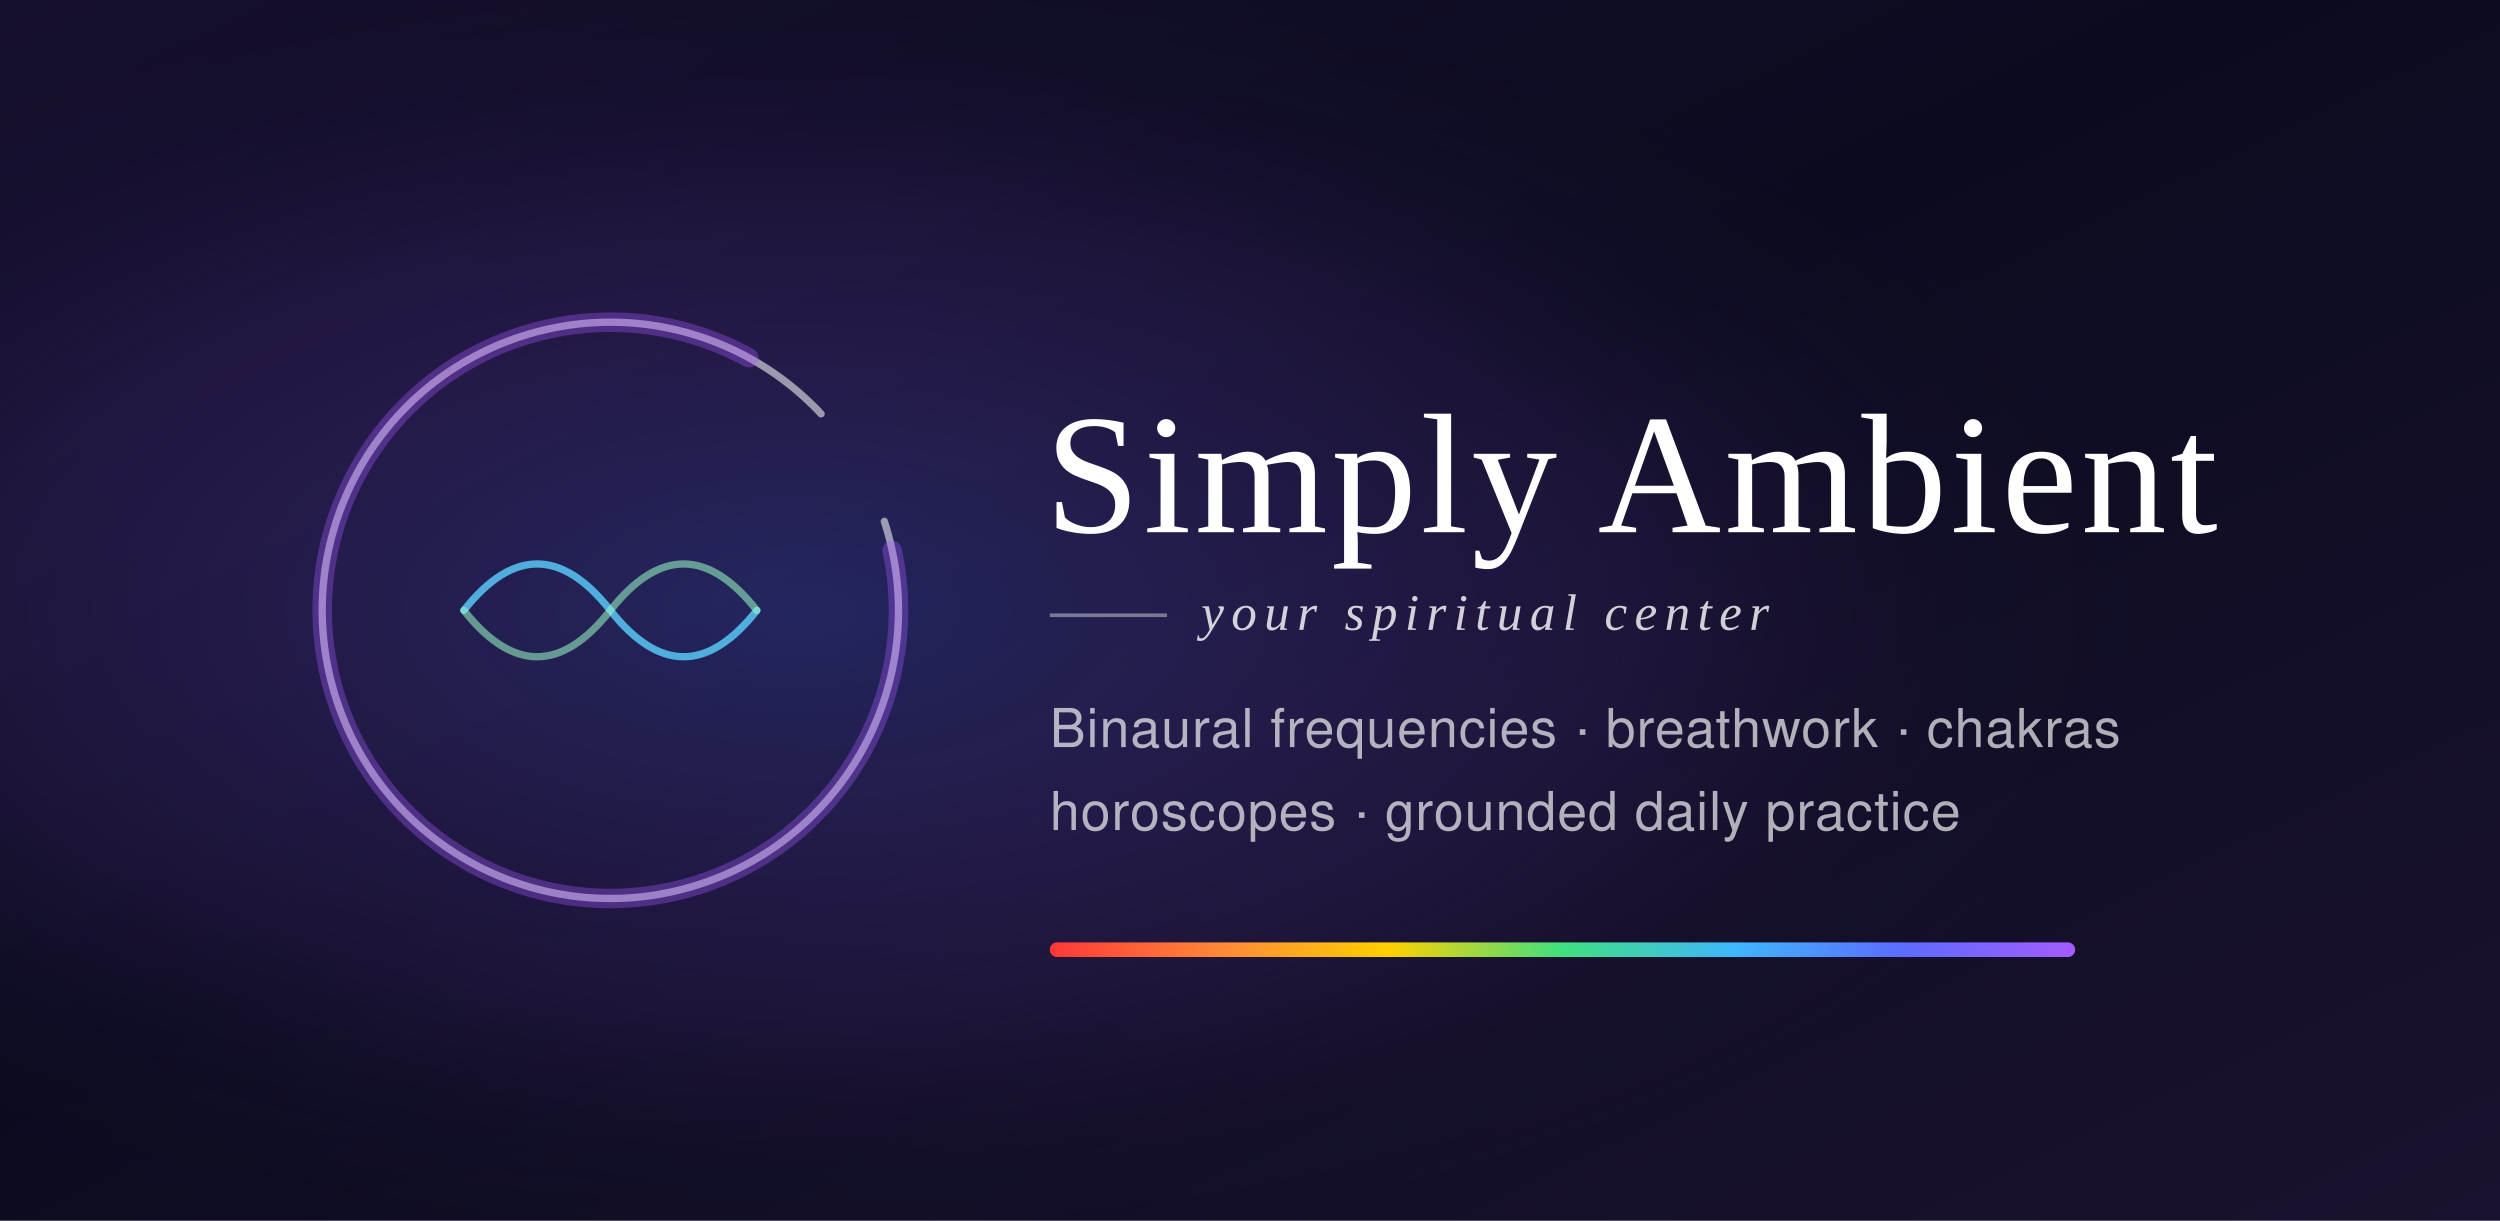
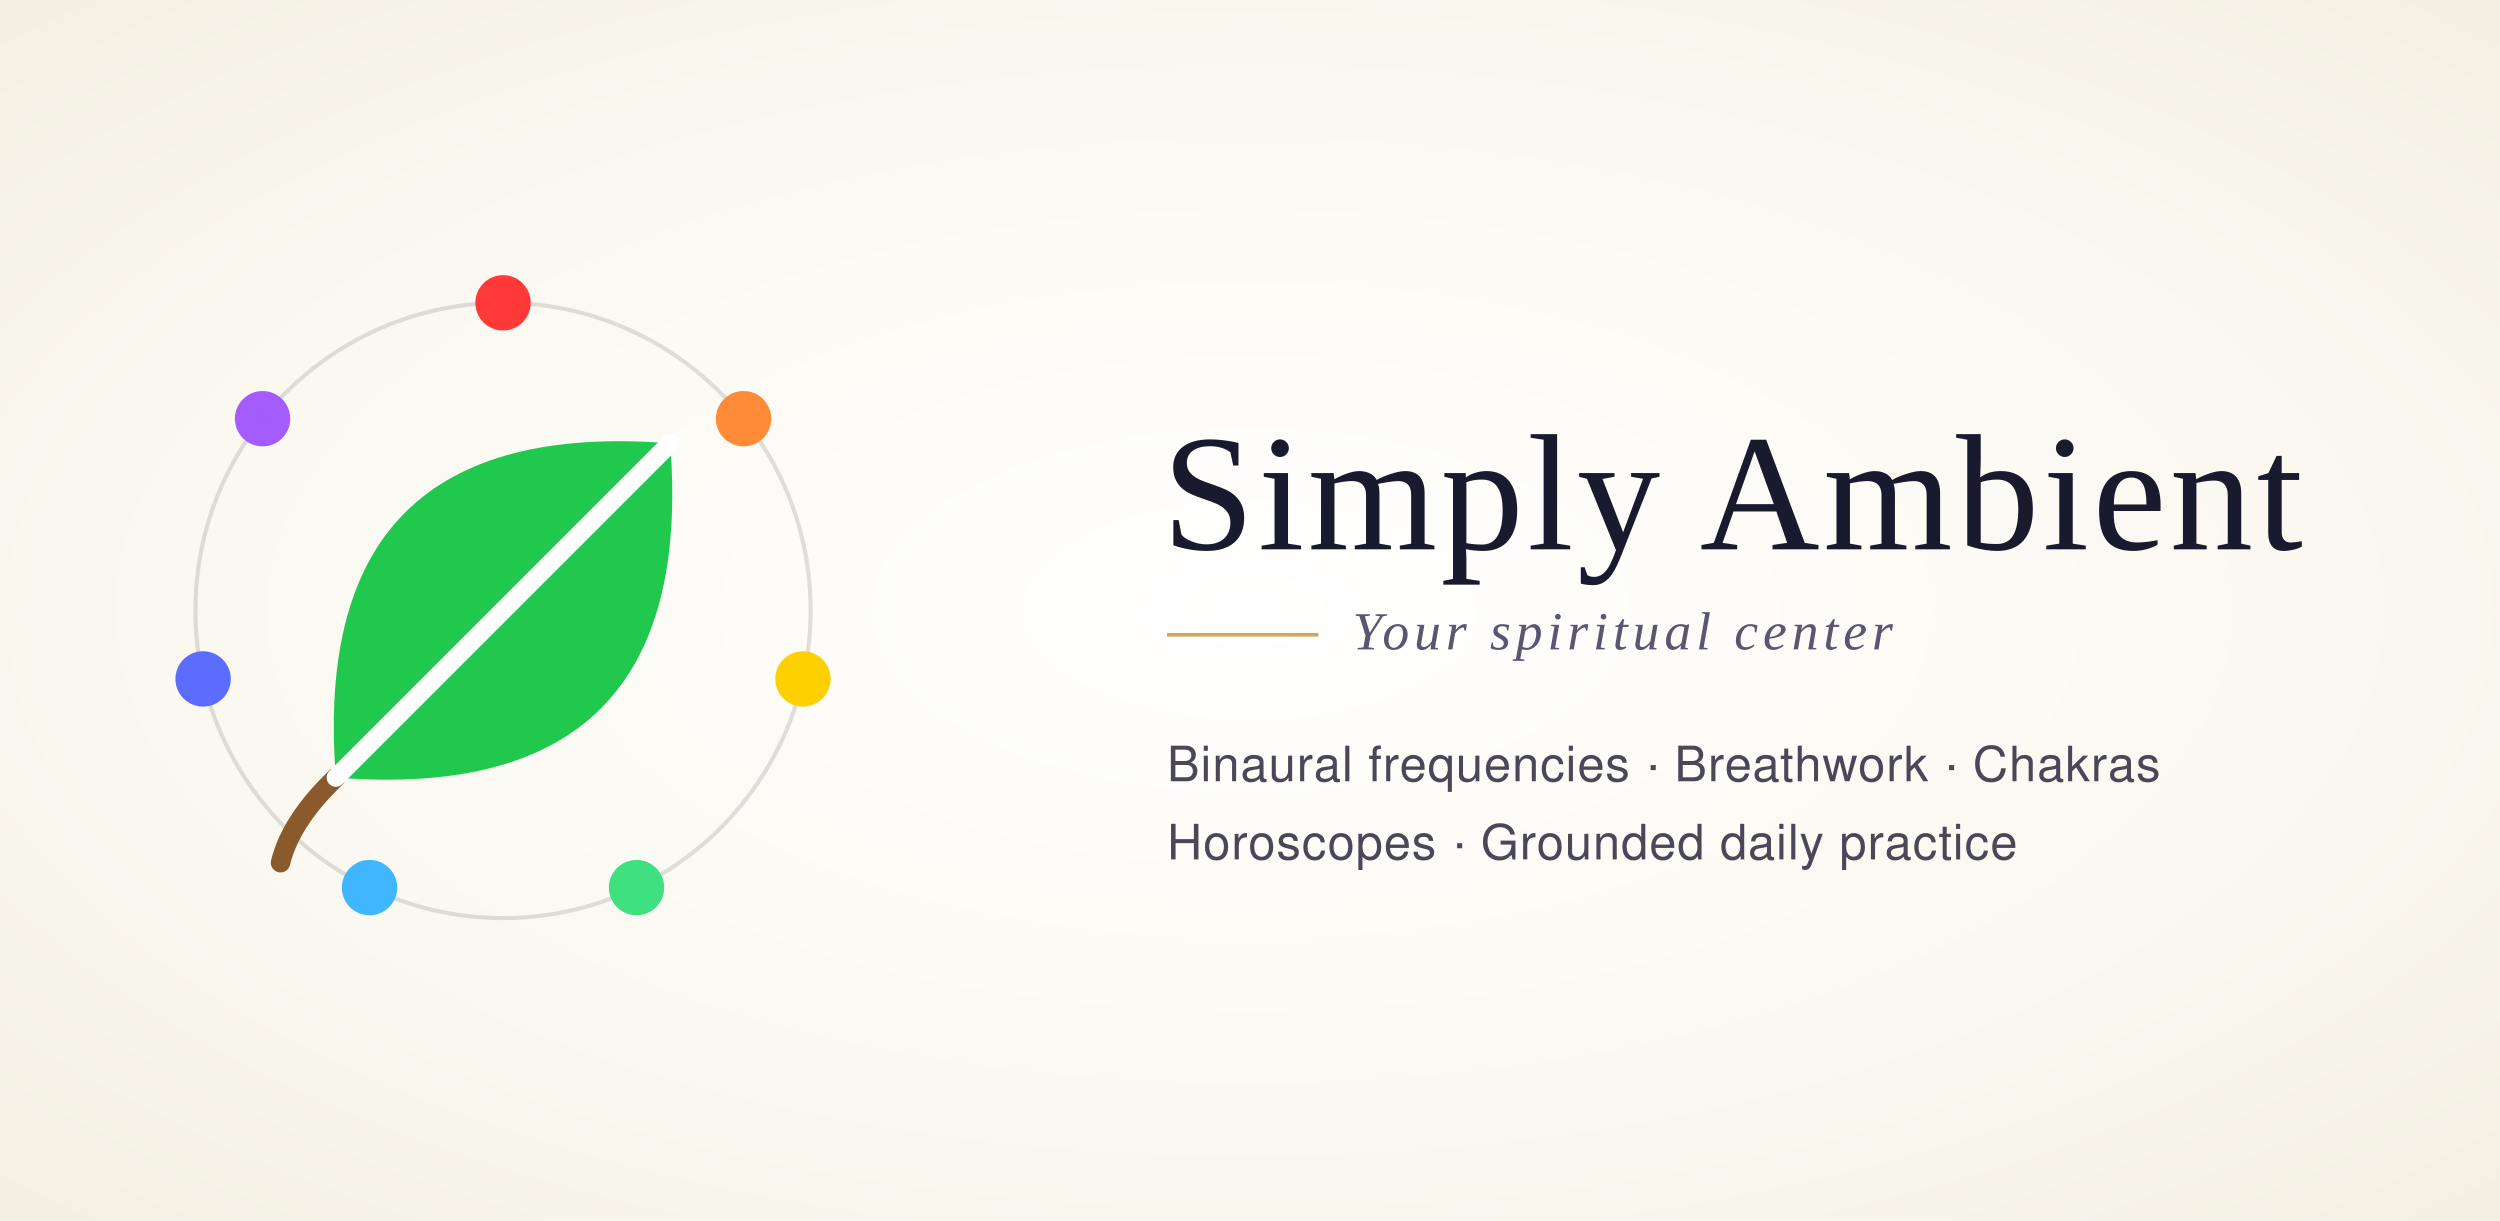
<svg xmlns="http://www.w3.org/2000/svg" width="1024" height="500" viewBox="0 0 1024 500">
  <defs>
-     <linearGradient id="bg" x1="0%" y1="0%" x2="100%" y2="100%">
-       <stop offset="0%" stop-color="#150F2E" />
-       <stop offset="45%" stop-color="#0B0B1F" />
-       <stop offset="100%" stop-color="#1A1230" />
-     </linearGradient>
-     <radialGradient id="glow" cx="32%" cy="50%" r="55%">
-       <stop offset="0%" stop-color="#5B6CFF" stop-opacity="0.28" />
-       <stop offset="60%" stop-color="#A45BFF" stop-opacity="0.10" />
-       <stop offset="100%" stop-color="#0B0B1F" stop-opacity="0" />
+     <radialGradient id="bg" cx="50%" cy="50%" r="80%">
+       <stop offset="0%" stop-color="#FFFFFF" />
+       <stop offset="60%" stop-color="#FAF7EE" />
+       <stop offset="100%" stop-color="#F0EBDD" />
    </radialGradient>
-     <linearGradient id="spectrum" x1="0%" y1="0%" x2="100%" y2="0%">
-       <stop offset="0%" stop-color="#FF3838" />
-       <stop offset="17%" stop-color="#FF8A38" />
-       <stop offset="33%" stop-color="#FFD000" />
-       <stop offset="50%" stop-color="#3FE07F" />
-       <stop offset="67%" stop-color="#3FB6FF" />
-       <stop offset="83%" stop-color="#5B6CFF" />
-       <stop offset="100%" stop-color="#A45BFF" />
-     </linearGradient>
  </defs>
  <rect width="1024" height="500" fill="url(#bg)" />
-   <rect width="1024" height="500" fill="url(#glow)" />
-   <g transform="translate(250 250)">
-     <circle cx="0" cy="0" r="118" fill="none" stroke="#ffffff" stroke-opacity="0.55" stroke-width="3" stroke-linecap="round" stroke-dasharray="690 60" transform="rotate(-18)" />
-     <circle cx="0" cy="0" r="118" fill="none" stroke="#A45BFF" stroke-opacity="0.35" stroke-width="8" stroke-linecap="round" stroke-dasharray="640 110" transform="rotate(-12)" />
-     <path d="M -60 0 Q -30 -38 0 0 Q 30 38 60 0" fill="none" stroke="#5BD0FF" stroke-opacity="0.8" stroke-width="3" stroke-linecap="round" />
-     <path d="M -60 0 Q -30 38 0 0 Q 30 -38 60 0" fill="none" stroke="#9affc8" stroke-opacity="0.55" stroke-width="3" stroke-linecap="round" />
+   <g transform="translate(-9 35) scale(0.42)">
+     <circle cx="512" cy="512" r="300" fill="none" stroke="#000000" stroke-opacity="0.12" stroke-width="4" />
+     <circle cx="512.0" cy="212.0" r="27" fill="#FF3838" />
+     <circle cx="746.6" cy="325.0" r="27" fill="#FF8A38" />
+     <circle cx="804.5" cy="578.8" r="27" fill="#FFD000" />
+     <circle cx="642.2" cy="782.3" r="27" fill="#3FE07F" />
+     <circle cx="381.8" cy="782.3" r="27" fill="#3FB6FF" />
+     <circle cx="219.5" cy="578.8" r="27" fill="#5B6CFF" />
+     <circle cx="277.5" cy="325.0" r="27" fill="#A45BFF" />
+     <path d="M 349 675 Q 305 717 295 758" fill="none" stroke="#8A5A2C" stroke-width="19" stroke-linecap="round" />
+     <path d="M 349 675 Q 703 703 675 349 Q 321 321 349 675 Z" fill="#20C94E" />
+     <path d="M 349 675 L 675 349" fill="none" stroke="#FFFFFF" stroke-width="18" stroke-linecap="round" />
  </g>
-   <text x="428" y="218" font-family="Georgia, 'Times New Roman', serif" font-size="70" fill="#FFFFFF" letter-spacing="1.5">Simply Ambient</text>
-   <line x1="430" y1="252" x2="478" y2="252" stroke="#ffffff" stroke-opacity="0.4" stroke-width="1.5" />
-   <text x="492" y="258" font-family="Georgia, 'Times New Roman', serif" font-size="21" font-style="italic" fill="#ffffffcc" letter-spacing="3">your spiritual center</text>
-   <text x="430" y="306" font-family="Helvetica, Arial, sans-serif" font-size="22" fill="#ffffffaa" letter-spacing="0.4">Binaural frequencies · breathwork · chakras</text>
-   <text x="430" y="340" font-family="Helvetica, Arial, sans-serif" font-size="22" fill="#ffffffaa" letter-spacing="0.4">horoscopes · grounded daily practice</text>
-   <rect x="430" y="386" width="420" height="6" rx="3" fill="url(#spectrum)" />
+   <text x="476" y="225" font-family="Georgia, 'Times New Roman', serif" font-size="68" fill="#1A1A2F" letter-spacing="1.5">Simply Ambient</text>
+   <line x1="478" y1="260" x2="540" y2="260" stroke="#C39A3E" stroke-width="1.5" opacity="0.85" />
+   <text x="554" y="266" font-family="Georgia, 'Times New Roman', serif" font-size="22" font-style="italic" fill="#5A5570" letter-spacing="2">Your spiritual center</text>
+   <text x="478" y="320" font-family="Helvetica, Arial, sans-serif" font-size="20" fill="#4a4757" letter-spacing="0.4">Binaural frequencies · Breathwork · Chakras</text>
+   <text x="478" y="352" font-family="Helvetica, Arial, sans-serif" font-size="20" fill="#4a4757" letter-spacing="0.4">Horoscopes · Grounded daily practice</text>
</svg>
